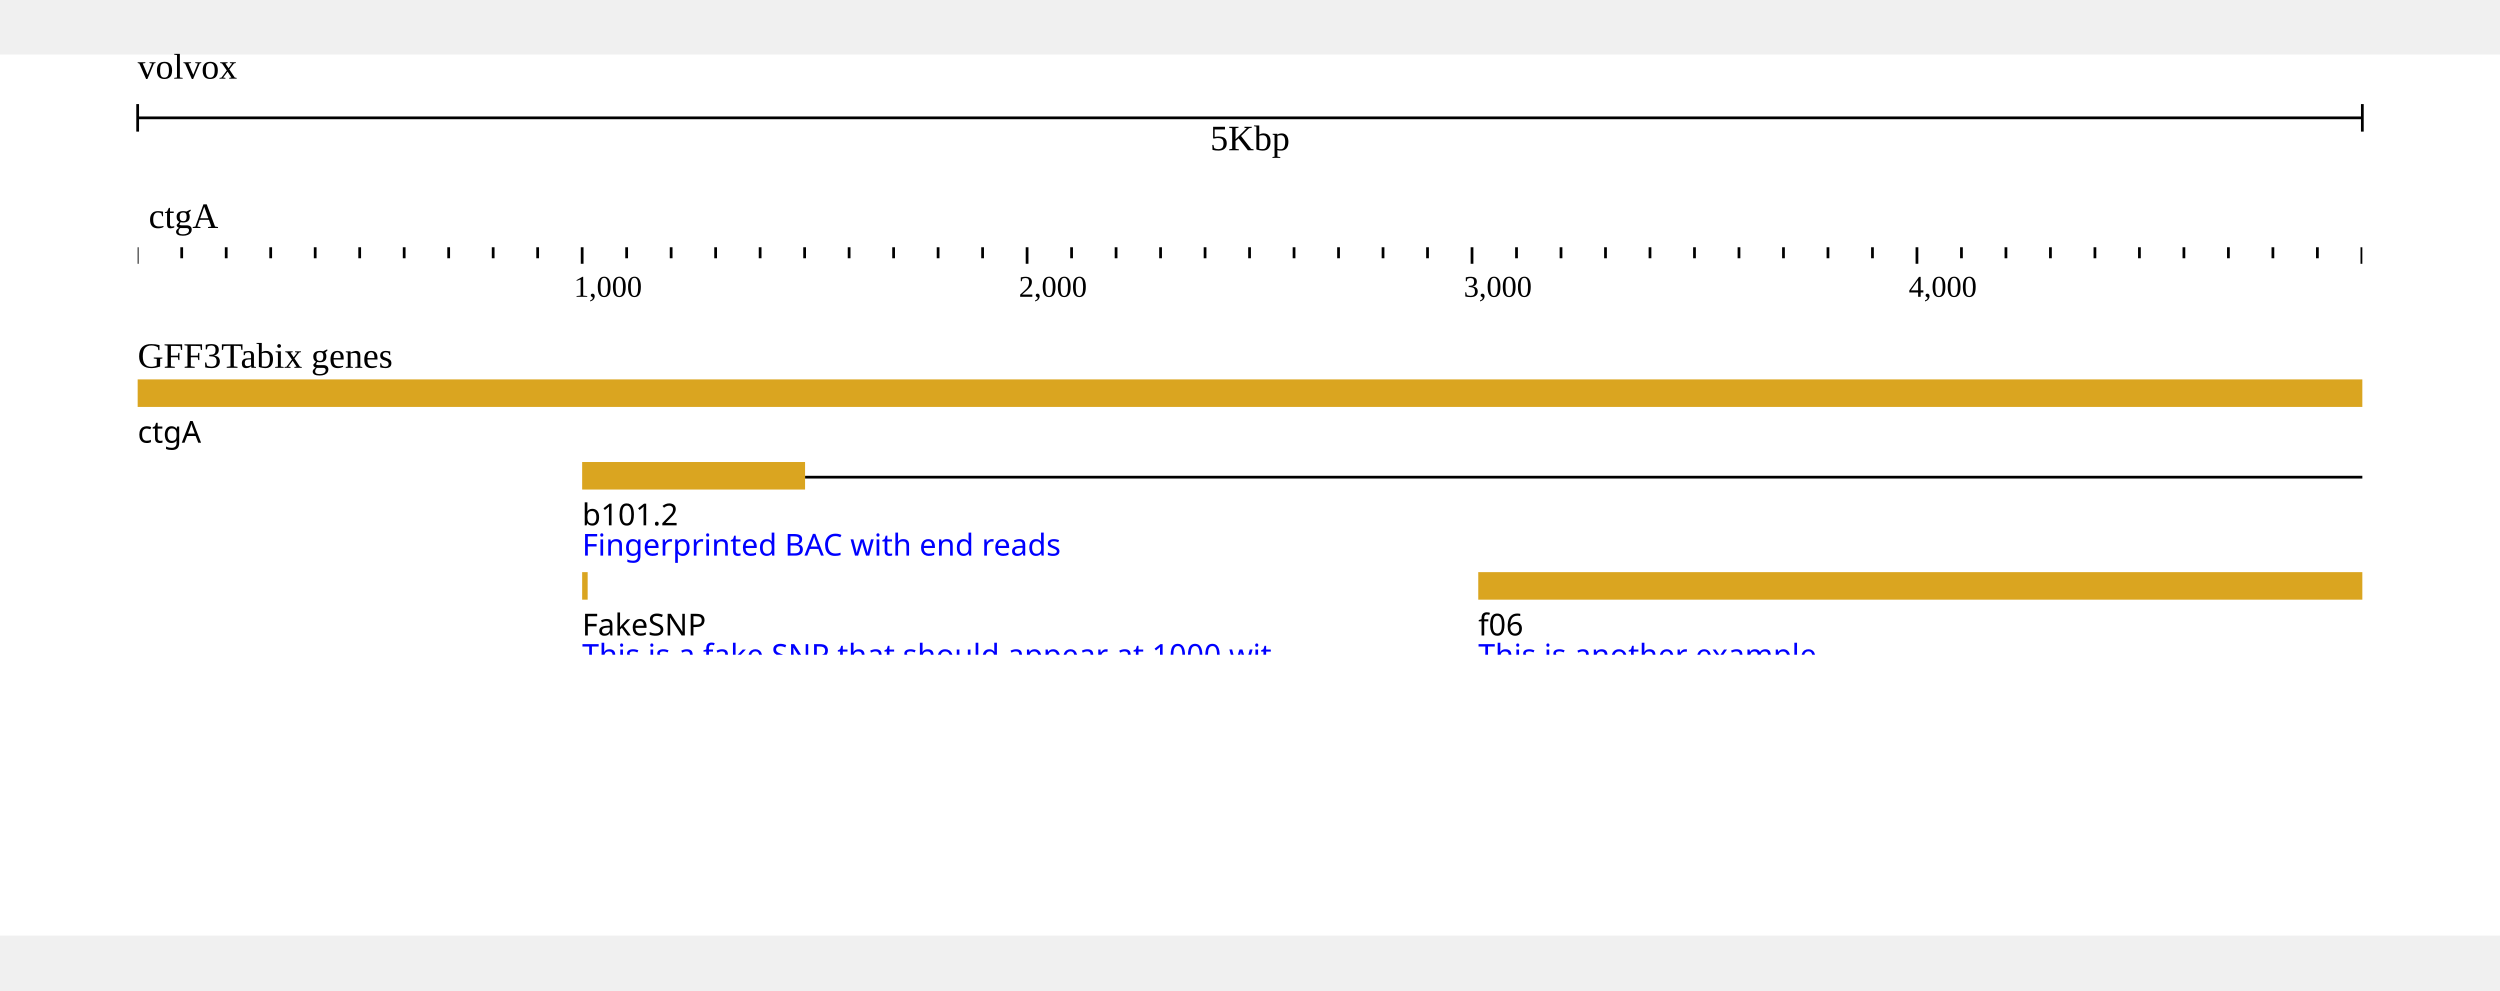
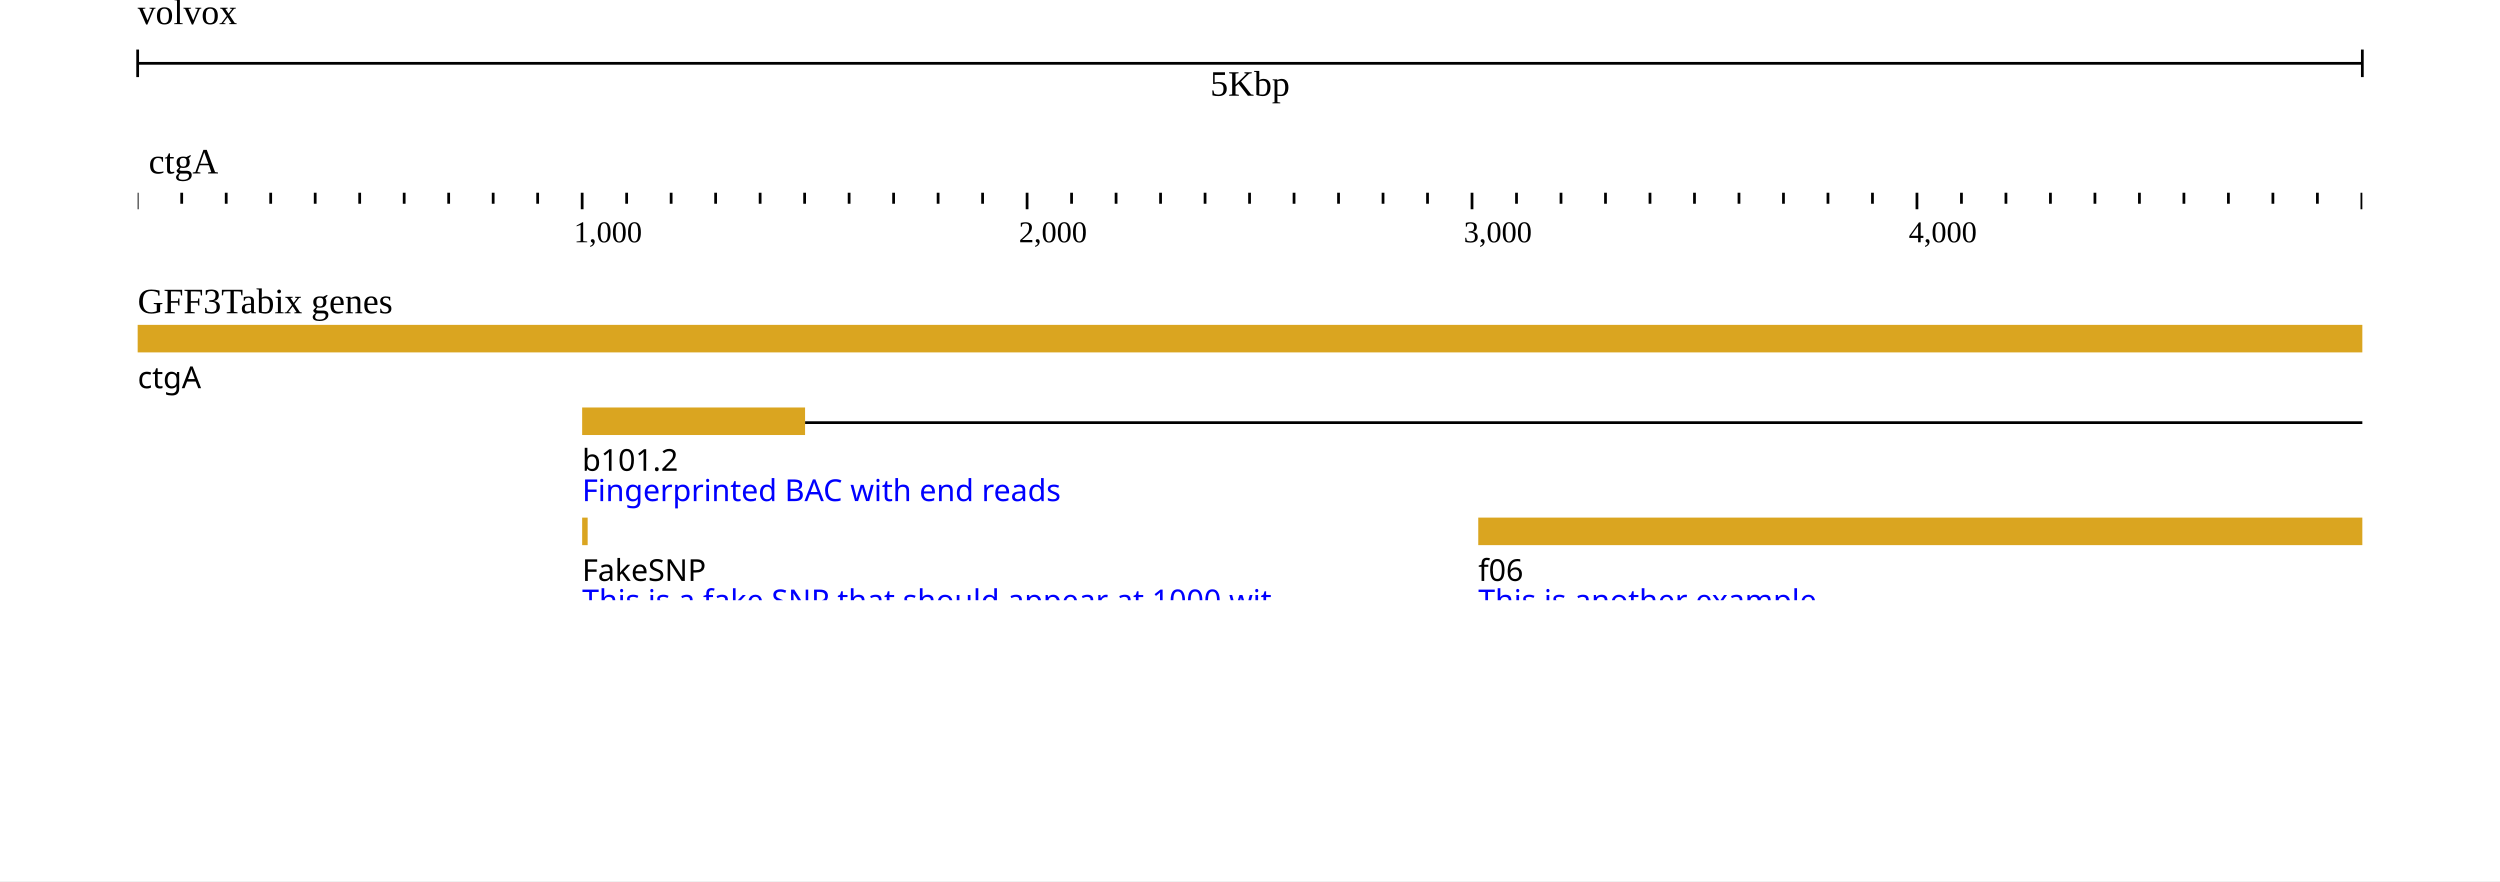
- <svg xmlns="http://www.w3.org/2000/svg" width="808" height="320" viewBox="0,0,908,320">
+ <svg xmlns="http://www.w3.org/2000/svg" width="908" height="320" viewBox="0,0,908,320">
  <rect width="908" height="320" fill="#ffffff" />
  <g transform="translate(50 0)">
    <g transform="translate(0)">
      <g id="header">
        <text x="0" y="0" dominant-baseline="hanging" font-size="13" fill="#000000">volvox</text>
        <g transform="translate(0 13)">
          <line x1="0" x2="808" y1="10" y2="10" stroke="#000000" />
          <line x1="0" x2="0" y1="5" y2="15" stroke="#000000" />
          <line x1="808" x2="808" y1="5" y2="15" stroke="#000000" />
          <text x="404" y="13" text-anchor="middle" dominant-baseline="hanging" font-size="13" fill="#000000">5Kbp</text>
        </g>
        <g transform="translate(0 50)">
          <g>
            <defs>
              <clipPath id="clip-volvox:ctgA:0:5000:0">
                <rect x="0" y="0" width="808" height="100" />
              </clipPath>
            </defs>
            <g transform="translate(0 0)">
              <g clip-path="url(#clip-volvox:ctgA:0:5000:0)">
                <text x="4" y="13" font-size="13" fill="#000000">ctgA</text>
                <g transform="translate(0 20)">
                  <line x1="-32.482" x2="-32.482" y1="0" y2="4" stroke-width="1" stroke="#000000" />
                  <line x1="-16.322" x2="-16.322" y1="0" y2="4" stroke-width="1" stroke="#000000" />
                  <line x1="-0.162" x2="-0.162" y1="0" y2="6" stroke-width="1" stroke="#000000" />
                  <line x1="15.998" x2="15.998" y1="0" y2="4" stroke-width="1" stroke="#000000" />
                  <line x1="32.158" x2="32.158" y1="0" y2="4" stroke-width="1" stroke="#000000" />
                  <line x1="48.318" x2="48.318" y1="0" y2="4" stroke-width="1" stroke="#000000" />
                  <line x1="64.478" x2="64.478" y1="0" y2="4" stroke-width="1" stroke="#000000" />
                  <line x1="80.638" x2="80.638" y1="0" y2="4" stroke-width="1" stroke="#000000" />
                  <line x1="96.798" x2="96.798" y1="0" y2="4" stroke-width="1" stroke="#000000" />
                  <line x1="112.958" x2="112.958" y1="0" y2="4" stroke-width="1" stroke="#000000" />
                  <line x1="129.118" x2="129.118" y1="0" y2="4" stroke-width="1" stroke="#000000" />
                  <line x1="145.278" x2="145.278" y1="0" y2="4" stroke-width="1" stroke="#000000" />
                  <line x1="161.438" x2="161.438" y1="0" y2="6" stroke-width="1" stroke="#000000" />
                  <line x1="177.598" x2="177.598" y1="0" y2="4" stroke-width="1" stroke="#000000" />
                  <line x1="193.758" x2="193.758" y1="0" y2="4" stroke-width="1" stroke="#000000" />
                  <line x1="209.918" x2="209.918" y1="0" y2="4" stroke-width="1" stroke="#000000" />
                  <line x1="226.078" x2="226.078" y1="0" y2="4" stroke-width="1" stroke="#000000" />
                  <line x1="242.238" x2="242.238" y1="0" y2="4" stroke-width="1" stroke="#000000" />
                  <line x1="258.398" x2="258.398" y1="0" y2="4" stroke-width="1" stroke="#000000" />
                  <line x1="274.558" x2="274.558" y1="0" y2="4" stroke-width="1" stroke="#000000" />
                  <line x1="290.718" x2="290.718" y1="0" y2="4" stroke-width="1" stroke="#000000" />
                  <line x1="306.878" x2="306.878" y1="0" y2="4" stroke-width="1" stroke="#000000" />
                  <line x1="323.038" x2="323.038" y1="0" y2="6" stroke-width="1" stroke="#000000" />
                  <line x1="339.198" x2="339.198" y1="0" y2="4" stroke-width="1" stroke="#000000" />
                  <line x1="355.358" x2="355.358" y1="0" y2="4" stroke-width="1" stroke="#000000" />
                  <line x1="371.518" x2="371.518" y1="0" y2="4" stroke-width="1" stroke="#000000" />
                  <line x1="387.678" x2="387.678" y1="0" y2="4" stroke-width="1" stroke="#000000" />
                  <line x1="403.838" x2="403.838" y1="0" y2="4" stroke-width="1" stroke="#000000" />
                  <line x1="419.998" x2="419.998" y1="0" y2="4" stroke-width="1" stroke="#000000" />
                  <line x1="436.158" x2="436.158" y1="0" y2="4" stroke-width="1" stroke="#000000" />
                  <line x1="452.318" x2="452.318" y1="0" y2="4" stroke-width="1" stroke="#000000" />
                  <line x1="468.478" x2="468.478" y1="0" y2="4" stroke-width="1" stroke="#000000" />
                  <line x1="484.638" x2="484.638" y1="0" y2="6" stroke-width="1" stroke="#000000" />
                  <line x1="500.798" x2="500.798" y1="0" y2="4" stroke-width="1" stroke="#000000" />
                  <line x1="516.958" x2="516.958" y1="0" y2="4" stroke-width="1" stroke="#000000" />
                  <line x1="533.118" x2="533.118" y1="0" y2="4" stroke-width="1" stroke="#000000" />
                  <line x1="549.278" x2="549.278" y1="0" y2="4" stroke-width="1" stroke="#000000" />
                  <line x1="565.438" x2="565.438" y1="0" y2="4" stroke-width="1" stroke="#000000" />
                  <line x1="581.598" x2="581.598" y1="0" y2="4" stroke-width="1" stroke="#000000" />
                  <line x1="597.758" x2="597.758" y1="0" y2="4" stroke-width="1" stroke="#000000" />
                  <line x1="613.918" x2="613.918" y1="0" y2="4" stroke-width="1" stroke="#000000" />
                  <line x1="630.078" x2="630.078" y1="0" y2="4" stroke-width="1" stroke="#000000" />
                  <line x1="646.238" x2="646.238" y1="0" y2="6" stroke-width="1" stroke="#000000" />
                  <line x1="662.398" x2="662.398" y1="0" y2="4" stroke-width="1" stroke="#000000" />
                  <line x1="678.558" x2="678.558" y1="0" y2="4" stroke-width="1" stroke="#000000" />
                  <line x1="694.718" x2="694.718" y1="0" y2="4" stroke-width="1" stroke="#000000" />
                  <line x1="710.878" x2="710.878" y1="0" y2="4" stroke-width="1" stroke="#000000" />
                  <line x1="727.038" x2="727.038" y1="0" y2="4" stroke-width="1" stroke="#000000" />
                  <line x1="743.198" x2="743.198" y1="0" y2="4" stroke-width="1" stroke="#000000" />
                  <line x1="759.358" x2="759.358" y1="0" y2="4" stroke-width="1" stroke="#000000" />
                  <line x1="775.518" x2="775.518" y1="0" y2="4" stroke-width="1" stroke="#000000" />
                  <line x1="791.678" x2="791.678" y1="0" y2="4" stroke-width="1" stroke="#000000" />
                  <line x1="807.838" x2="807.838" y1="0" y2="6" stroke-width="1" stroke="#000000" />
                  <line x1="823.998" x2="823.998" y1="0" y2="4" stroke-width="1" stroke="#000000" />
                  <line x1="840.158" x2="840.158" y1="0" y2="4" stroke-width="1" stroke="#000000" />
                  <text x="158.438" y="18" font-size="11" fill="#000000">1,000</text>
                  <text x="320.038" y="18" font-size="11" fill="#000000">2,000</text>
                  <text x="481.638" y="18" font-size="11" fill="#000000">3,000</text>
                  <text x="643.238" y="18" font-size="11" fill="#000000">4,000</text>
                </g>
              </g>
            </g>
          </g>
        </g>
      </g>
    </g>
    <g transform="translate(0 100)">
      <g transform="translate(0 0)">
        <defs>
          <clipPath id="track-clip-gff3tabix_genes">
            <rect x="-50" y="18" width="858" height="100" />
          </clipPath>
        </defs>
        <g clip-path="url(#track-clip-gff3tabix_genes)">
          <g transform="translate(0 18)">
            <defs>
              <clipPath id="canvas-features-clip-5GfQp_z8Ji">
                <rect x="0" y="0" width="808" height="100" />
              </clipPath>
            </defs>
            <g clip-path="url(#canvas-features-clip-5GfQp_z8Ji)">
              <g>
                <clipPath id="svgcanvas-clip-0">
                  <path d="M0,0h808v100h-808Z" />
                </clipPath>
                <g clip-path="url(#svgcanvas-clip-0)">
                  <path d="M242.4,35.5L3151.038,35.5" fill="none" stroke="rgb(0,0,0)" stroke-width="1" />
                  <path d="M242.4,145.5L484.638,145.5" fill="none" stroke="rgb(0,0,0)" stroke-width="1" />
                  <path d="M275.005,143.5L279.005,145.5L275.005,147.5" fill="none" stroke="rgb(0,0,0)" stroke-width="0.5" />
                  <path d="M309.611,143.5L313.611,145.5L309.611,147.5" fill="none" stroke="rgb(0,0,0)" stroke-width="0.5" />
                  <path d="M344.216,143.5L348.216,145.5L344.216,147.5" fill="none" stroke="rgb(0,0,0)" stroke-width="0.5" />
                  <path d="M378.822,143.5L382.822,145.5L378.822,147.5" fill="none" stroke="rgb(0,0,0)" stroke-width="0.5" />
                  <path d="M413.427,143.5L417.427,145.5L413.427,147.5" fill="none" stroke="rgb(0,0,0)" stroke-width="0.5" />
                  <path d="M448.033,143.5L452.033,145.5L448.033,147.5" fill="none" stroke="rgb(0,0,0)" stroke-width="0.5" />
                  <path d="M242.4,175.5L807.838,175.5" fill="none" stroke="rgb(0,0,0)" stroke-width="1" />
                  <path d="M278.096,173.5L282.096,175.5L278.096,177.5" fill="none" stroke="rgb(0,0,0)" stroke-width="0.5" />
                  <path d="M315.792,173.5L319.792,175.5L315.792,177.5" fill="none" stroke="rgb(0,0,0)" stroke-width="0.5" />
                  <path d="M353.488,173.5L357.488,175.5L353.488,177.5" fill="none" stroke="rgb(0,0,0)" stroke-width="0.5" />
                  <path d="M391.184,173.5L395.184,175.5L391.184,177.5" fill="none" stroke="rgb(0,0,0)" stroke-width="0.5" />
                  <path d="M428.879,173.5L432.879,175.5L428.879,177.5" fill="none" stroke="rgb(0,0,0)" stroke-width="0.5" />
                  <path d="M466.575,173.5L470.575,175.5L466.575,177.5" fill="none" stroke="rgb(0,0,0)" stroke-width="0.5" />
                  <path d="M504.271,173.5L508.271,175.5L504.271,177.5" fill="none" stroke="rgb(0,0,0)" stroke-width="0.5" />
                  <path d="M541.967,173.5L545.967,175.5L541.967,177.5" fill="none" stroke="rgb(0,0,0)" stroke-width="0.5" />
                  <path d="M579.663,173.5L583.663,175.5L579.663,177.5" fill="none" stroke="rgb(0,0,0)" stroke-width="0.5" />
                  <path d="M617.359,173.5L621.359,175.5L617.359,177.5" fill="none" stroke="rgb(0,0,0)" stroke-width="0.5" />
                  <path d="M655.055,173.5L659.055,175.5L655.055,177.5" fill="none" stroke="rgb(0,0,0)" stroke-width="0.5" />
                  <path d="M692.751,173.5L696.751,175.5L692.751,177.5" fill="none" stroke="rgb(0,0,0)" stroke-width="0.5" />
                  <path d="M730.447,173.5L734.447,175.5L730.447,177.5" fill="none" stroke="rgb(0,0,0)" stroke-width="0.5" />
                  <path d="M768.143,173.5L772.143,175.5L768.143,177.5" fill="none" stroke="rgb(0,0,0)" stroke-width="0.5" />
                  <path d="M888.8,175.5L1131.038,175.5" fill="none" stroke="rgb(0,0,0)" stroke-width="1" />
                  <path d="M921.405,173.5L925.405,175.5L921.405,177.5" fill="none" stroke="rgb(0,0,0)" stroke-width="0.5" />
                  <path d="M956.011,173.5L960.011,175.5L956.011,177.5" fill="none" stroke="rgb(0,0,0)" stroke-width="0.5" />
                  <path d="M990.616,173.5L994.616,175.5L990.616,177.5" fill="none" stroke="rgb(0,0,0)" stroke-width="0.5" />
                  <path d="M1025.222,173.5L1029.222,175.5L1025.222,177.5" fill="none" stroke="rgb(0,0,0)" stroke-width="0.5" />
                  <path d="M1059.827,173.5L1063.827,175.5L1059.827,177.5" fill="none" stroke="rgb(0,0,0)" stroke-width="0.5" />
                  <path d="M1094.433,173.5L1098.433,175.5L1094.433,177.5" fill="none" stroke="rgb(0,0,0)" stroke-width="0.5" />
                  <path d="M242.4,205.5L484.638,205.5" fill="none" stroke="rgb(0,0,0)" stroke-width="1" />
                  <path d="M275.005,203.5L279.005,205.5L275.005,207.5" fill="none" stroke="rgb(0,0,0)" stroke-width="0.5" />
                  <path d="M309.611,203.5L313.611,205.5L309.611,207.5" fill="none" stroke="rgb(0,0,0)" stroke-width="0.5" />
                  <path d="M344.216,203.5L348.216,205.5L344.216,207.5" fill="none" stroke="rgb(0,0,0)" stroke-width="0.5" />
                  <path d="M378.822,203.5L382.822,205.5L378.822,207.5" fill="none" stroke="rgb(0,0,0)" stroke-width="0.5" />
                  <path d="M413.427,203.5L417.427,205.5L413.427,207.5" fill="none" stroke="rgb(0,0,0)" stroke-width="0.5" />
                  <path d="M448.033,203.5L452.033,205.5L448.033,207.5" fill="none" stroke="rgb(0,0,0)" stroke-width="0.5" />
                  <path d="M630.563,205.5L807.838,205.5" fill="none" stroke="rgb(0,0,0)" stroke-width="1" />
                  <path d="M664.018,203.5L668.018,205.5L664.018,207.5" fill="none" stroke="rgb(0,0,0)" stroke-width="0.5" />
                  <path d="M699.473,203.5L703.473,205.5L699.473,207.5" fill="none" stroke="rgb(0,0,0)" stroke-width="0.5" />
                  <path d="M734.928,203.5L738.928,205.5L734.928,207.5" fill="none" stroke="rgb(0,0,0)" stroke-width="0.5" />
                  <path d="M770.383,203.5L774.383,205.5L770.383,207.5" fill="none" stroke="rgb(0,0,0)" stroke-width="0.5" />
                  <path d="M888.8,205.5L1131.038,205.5" fill="none" stroke="rgb(0,0,0)" stroke-width="1" />
                  <path d="M921.405,203.5L925.405,205.5L921.405,207.5" fill="none" stroke="rgb(0,0,0)" stroke-width="0.5" />
                  <path d="M956.011,203.5L960.011,205.5L956.011,207.5" fill="none" stroke="rgb(0,0,0)" stroke-width="0.5" />
                  <path d="M990.616,203.5L994.616,205.5L990.616,207.5" fill="none" stroke="rgb(0,0,0)" stroke-width="0.5" />
                  <path d="M1025.222,203.5L1029.222,205.5L1025.222,207.5" fill="none" stroke="rgb(0,0,0)" stroke-width="0.5" />
                  <path d="M1059.827,203.5L1063.827,205.5L1059.827,207.5" fill="none" stroke="rgb(0,0,0)" stroke-width="0.5" />
                  <path d="M1094.433,203.5L1098.433,205.5L1094.433,207.5" fill="none" stroke="rgb(0,0,0)" stroke-width="0.5" />
                  <path d="M242.4,217.5L807.838,217.5" fill="none" stroke="rgb(0,0,0)" stroke-width="1" />
                  <path d="M278.096,215.5L282.096,217.5L278.096,219.5" fill="none" stroke="rgb(0,0,0)" stroke-width="0.5" />
                  <path d="M315.792,215.5L319.792,217.5L315.792,219.5" fill="none" stroke="rgb(0,0,0)" stroke-width="0.5" />
                  <path d="M353.488,215.5L357.488,217.5L353.488,219.5" fill="none" stroke="rgb(0,0,0)" stroke-width="0.5" />
                  <path d="M391.184,215.5L395.184,217.5L391.184,219.5" fill="none" stroke="rgb(0,0,0)" stroke-width="0.5" />
                  <path d="M428.879,215.5L432.879,217.5L428.879,219.5" fill="none" stroke="rgb(0,0,0)" stroke-width="0.5" />
                  <path d="M466.575,215.5L470.575,217.5L466.575,219.5" fill="none" stroke="rgb(0,0,0)" stroke-width="0.5" />
                  <path d="M504.271,215.5L508.271,217.5L504.271,219.5" fill="none" stroke="rgb(0,0,0)" stroke-width="0.5" />
                  <path d="M541.967,215.5L545.967,217.5L541.967,219.5" fill="none" stroke="rgb(0,0,0)" stroke-width="0.5" />
                  <path d="M579.663,215.5L583.663,217.5L579.663,219.5" fill="none" stroke="rgb(0,0,0)" stroke-width="0.5" />
                  <path d="M617.359,215.5L621.359,217.5L617.359,219.5" fill="none" stroke="rgb(0,0,0)" stroke-width="0.5" />
                  <path d="M655.055,215.5L659.055,217.5L655.055,219.5" fill="none" stroke="rgb(0,0,0)" stroke-width="0.5" />
                  <path d="M692.751,215.5L696.751,217.5L692.751,219.5" fill="none" stroke="rgb(0,0,0)" stroke-width="0.5" />
                  <path d="M730.447,215.5L734.447,217.5L730.447,219.5" fill="none" stroke="rgb(0,0,0)" stroke-width="0.5" />
                  <path d="M768.143,215.5L772.143,217.5L768.143,219.5" fill="none" stroke="rgb(0,0,0)" stroke-width="0.5" />
                  <path d="M888.8,217.5L1131.038,217.5" fill="none" stroke="rgb(0,0,0)" stroke-width="1" />
                  <path d="M921.405,215.5L925.405,217.5L921.405,219.5" fill="none" stroke="rgb(0,0,0)" stroke-width="0.5" />
                  <path d="M956.011,215.5L960.011,217.5L956.011,219.5" fill="none" stroke="rgb(0,0,0)" stroke-width="0.5" />
                  <path d="M990.616,215.5L994.616,217.5L990.616,219.5" fill="none" stroke="rgb(0,0,0)" stroke-width="0.5" />
                  <path d="M1025.222,215.5L1029.222,217.5L1025.222,219.5" fill="none" stroke="rgb(0,0,0)" stroke-width="0.5" />
                  <path d="M1059.827,215.5L1063.827,217.5L1059.827,219.5" fill="none" stroke="rgb(0,0,0)" stroke-width="0.5" />
                  <path d="M1094.433,215.5L1098.433,217.5L1094.433,219.5" fill="none" stroke="rgb(0,0,0)" stroke-width="0.5" />
                  <path d="M242.4,229.5L484.638,229.5" fill="none" stroke="rgb(0,0,0)" stroke-width="1" />
                  <path d="M275.005,227.5L279.005,229.5L275.005,231.5" fill="none" stroke="rgb(0,0,0)" stroke-width="0.5" />
                  <path d="M309.611,227.5L313.611,229.5L309.611,231.5" fill="none" stroke="rgb(0,0,0)" stroke-width="0.5" />
                  <path d="M344.216,227.5L348.216,229.5L344.216,231.5" fill="none" stroke="rgb(0,0,0)" stroke-width="0.5" />
                  <path d="M378.822,227.5L382.822,229.5L378.822,231.5" fill="none" stroke="rgb(0,0,0)" stroke-width="0.5" />
                  <path d="M413.427,227.5L417.427,229.5L413.427,231.5" fill="none" stroke="rgb(0,0,0)" stroke-width="0.5" />
                  <path d="M448.033,227.5L452.033,229.5L448.033,231.5" fill="none" stroke="rgb(0,0,0)" stroke-width="0.5" />
                  <path d="M630.563,229.5L807.838,229.5" fill="none" stroke="rgb(0,0,0)" stroke-width="1" />
                  <path d="M664.018,227.5L668.018,229.5L664.018,231.5" fill="none" stroke="rgb(0,0,0)" stroke-width="0.5" />
                  <path d="M699.473,227.5L703.473,229.5L699.473,231.5" fill="none" stroke="rgb(0,0,0)" stroke-width="0.5" />
                  <path d="M734.928,227.5L738.928,229.5L734.928,231.5" fill="none" stroke="rgb(0,0,0)" stroke-width="0.5" />
                  <path d="M770.383,227.5L774.383,229.5L770.383,231.5" fill="none" stroke="rgb(0,0,0)" stroke-width="0.5" />
                  <path d="M888.8,229.5L1131.038,229.5" fill="none" stroke="rgb(0,0,0)" stroke-width="1" />
                  <path d="M921.405,227.5L925.405,229.5L921.405,231.5" fill="none" stroke="rgb(0,0,0)" stroke-width="0.5" />
                  <path d="M956.011,227.5L960.011,229.5L956.011,231.5" fill="none" stroke="rgb(0,0,0)" stroke-width="0.5" />
                  <path d="M990.616,227.5L994.616,229.5L990.616,231.5" fill="none" stroke="rgb(0,0,0)" stroke-width="0.5" />
                  <path d="M1025.222,227.5L1029.222,229.5L1025.222,231.5" fill="none" stroke="rgb(0,0,0)" stroke-width="0.5" />
                  <path d="M1059.827,227.5L1063.827,229.5L1059.827,231.5" fill="none" stroke="rgb(0,0,0)" stroke-width="0.5" />
                  <path d="M1094.433,227.5L1098.433,229.5L1094.433,231.5" fill="none" stroke="rgb(0,0,0)" stroke-width="0.5" />
                  <path d="M242.4,305.5L807.838,305.5" fill="none" stroke="rgb(0,0,0)" stroke-width="1" />
                  <path d="M278.096,303.5L282.096,305.5L278.096,307.5" fill="none" stroke="rgb(0,0,0)" stroke-width="0.5" />
                  <path d="M315.792,303.5L319.792,305.5L315.792,307.5" fill="none" stroke="rgb(0,0,0)" stroke-width="0.5" />
                  <path d="M353.488,303.5L357.488,305.5L353.488,307.5" fill="none" stroke="rgb(0,0,0)" stroke-width="0.5" />
                  <path d="M391.184,303.5L395.184,305.5L391.184,307.5" fill="none" stroke="rgb(0,0,0)" stroke-width="0.5" />
                  <path d="M428.879,303.5L432.879,305.5L428.879,307.5" fill="none" stroke="rgb(0,0,0)" stroke-width="0.5" />
                  <path d="M466.575,303.5L470.575,305.5L466.575,307.5" fill="none" stroke="rgb(0,0,0)" stroke-width="0.5" />
                  <path d="M504.271,303.5L508.271,305.5L504.271,307.5" fill="none" stroke="rgb(0,0,0)" stroke-width="0.5" />
                  <path d="M541.967,303.5L545.967,305.5L541.967,307.5" fill="none" stroke="rgb(0,0,0)" stroke-width="0.5" />
                  <path d="M579.663,303.5L583.663,305.5L579.663,307.5" fill="none" stroke="rgb(0,0,0)" stroke-width="0.5" />
                  <path d="M617.359,303.5L621.359,305.5L617.359,307.5" fill="none" stroke="rgb(0,0,0)" stroke-width="0.5" />
                  <path d="M655.055,303.5L659.055,305.5L655.055,307.5" fill="none" stroke="rgb(0,0,0)" stroke-width="0.5" />
                  <path d="M692.751,303.5L696.751,305.5L692.751,307.5" fill="none" stroke="rgb(0,0,0)" stroke-width="0.5" />
                  <path d="M730.447,303.5L734.447,305.5L730.447,307.5" fill="none" stroke="rgb(0,0,0)" stroke-width="0.5" />
                  <path d="M768.143,303.5L772.143,305.5L768.143,307.5" fill="none" stroke="rgb(0,0,0)" stroke-width="0.5" />
                  <path d="M888.8,305.5L1131.038,305.5" fill="none" stroke="rgb(0,0,0)" stroke-width="1" />
                  <path d="M921.405,303.5L925.405,305.5L921.405,307.5" fill="none" stroke="rgb(0,0,0)" stroke-width="0.5" />
                  <path d="M956.011,303.5L960.011,305.5L956.011,307.5" fill="none" stroke="rgb(0,0,0)" stroke-width="0.5" />
                  <path d="M990.616,303.5L994.616,305.5L990.616,307.5" fill="none" stroke="rgb(0,0,0)" stroke-width="0.5" />
                  <path d="M1025.222,303.5L1029.222,305.5L1025.222,307.5" fill="none" stroke="rgb(0,0,0)" stroke-width="0.5" />
                  <path d="M1059.827,303.5L1063.827,305.5L1059.827,307.5" fill="none" stroke="rgb(0,0,0)" stroke-width="0.5" />
                  <path d="M1094.433,303.5L1098.433,305.5L1094.433,307.5" fill="none" stroke="rgb(0,0,0)" stroke-width="0.5" />
                  <path d="M888.8,335.5L1131.038,335.5" fill="none" stroke="rgb(0,0,0)" stroke-width="1" />
                  <path d="M925.405,333.5L921.405,335.5L925.405,337.5" fill="none" stroke="rgb(0,0,0)" stroke-width="0.5" />
                  <path d="M960.011,333.5L956.011,335.5L960.011,337.5" fill="none" stroke="rgb(0,0,0)" stroke-width="0.5" />
                  <path d="M994.616,333.5L990.616,335.5L994.616,337.5" fill="none" stroke="rgb(0,0,0)" stroke-width="0.5" />
                  <path d="M1029.222,333.5L1025.222,335.5L1029.222,337.5" fill="none" stroke="rgb(0,0,0)" stroke-width="0.5" />
                  <path d="M1063.827,333.5L1059.827,335.5L1063.827,337.5" fill="none" stroke="rgb(0,0,0)" stroke-width="0.5" />
                  <path d="M1098.433,333.5L1094.433,335.5L1098.433,337.5" fill="none" stroke="rgb(0,0,0)" stroke-width="0.5" />
                  <rect x="0" y="0" width="8080.162" height="10" fill="rgb(218,165,32)" />
                  <rect x="161.438" y="30" width="80.962" height="10" fill="rgb(218,165,32)" />
                  <rect x="161.438" y="70" width="2" height="10" fill="rgb(218,165,32)" />
                  <rect x="161.438" y="110" width="161.762" height="10" fill="rgb(218,165,32)" />
                  <rect x="169.518" y="140" width="72.882" height="10" fill="rgb(218,165,32)" />
                  <rect x="484.638" y="140" width="32.805" height="10" fill="rgb(218,165,32)" />
                  <rect x="169.518" y="170" width="72.882" height="10" fill="rgb(218,165,32)" />
                  <rect x="807.838" y="170" width="80.962" height="10" fill="rgb(218,165,32)" />
                  <rect x="1131.038" y="170" width="48.642" height="10" fill="rgb(218,165,32)" />
                  <rect x="169.518" y="202" width="24.402" height="7" fill="rgb(53,112,137)" />
                  <rect x="193.92" y="200" width="48.48" height="10" fill="rgb(218,165,32)" />
                  <rect x="484.638" y="200" width="145.925" height="10" fill="rgb(218,165,32)" />
                  <rect x="807.838" y="200" width="80.962" height="10" fill="rgb(218,165,32)" />
                  <rect x="1131.038" y="200" width="98.414" height="10" fill="rgb(218,165,32)" />
                  <rect x="169.518" y="214" width="24.402" height="7" fill="rgb(53,112,137)" />
                  <rect x="193.92" y="212" width="48.48" height="10" fill="rgb(218,165,32)" />
                  <rect x="807.838" y="212" width="80.962" height="10" fill="rgb(218,165,32)" />
                  <rect x="1131.038" y="212" width="98.414" height="10" fill="rgb(218,165,32)" />
                  <rect x="209.918" y="226" width="32.482" height="7" fill="rgb(53,112,137)" />
                  <rect x="484.638" y="226" width="48.642" height="7" fill="rgb(53,112,137)" />
                  <rect x="533.28" y="224" width="97.283" height="10" fill="rgb(218,165,32)" />
                  <rect x="807.838" y="224" width="80.962" height="10" fill="rgb(218,165,32)" />
                  <rect x="1131.038" y="224" width="97.122" height="10" fill="rgb(218,165,32)" />
                  <rect x="177.598" y="270" width="145.602" height="10" fill="rgb(218,165,32)" />
                  <rect x="185.678" y="300" width="56.722" height="10" fill="rgb(218,165,32)" />
                  <rect x="807.838" y="300" width="80.962" height="10" fill="rgb(218,165,32)" />
                  <rect x="1131.038" y="300" width="32.482" height="10" fill="rgb(218,165,32)" />
                  <rect x="193.758" y="330" width="113.282" height="10" fill="rgb(218,165,32)" />
                  <rect x="258.398" y="360" width="226.402" height="10" fill="rgb(218,165,32)" />
                  <rect x="267.933" y="390" width="52.682" height="10" fill="rgb(218,165,32)" />
                  <rect x="290.718" y="430" width="177.922" height="10" fill="rgb(218,165,32)" />
                  <rect x="486.901" y="70" width="503.707" height="10" fill="rgb(218,165,32)" />
                  <rect x="761.782" y="110" width="202.646" height="10" fill="rgb(218,165,32)" />
                  <rect x="845.491" y="270" width="11.312" height="10" fill="rgb(218,165,32)" />
                  <rect x="874.094" y="330" width="14.706" height="10" fill="rgb(218,165,32)" />
                  <rect x="1131.038" y="330" width="81.446" height="10" fill="rgb(218,165,32)" />
                  <rect x="937.118" y="270" width="48.803" height="10" fill="rgb(218,165,32)" />
                  <rect x="1040.866" y="70" width="66.741" height="10" fill="rgb(218,165,32)" />
                  <rect x="1112.454" y="100" width="57.691" height="10" fill="rgb(218,165,32)" />
                  <rect x="1148.168" y="70" width="17.13" height="10" fill="rgb(218,165,32)" />
                  <rect x="1197.294" y="100" width="53.005" height="10" fill="rgb(218,165,32)" />
                  <rect x="1211.838" y="70" width="80.962" height="10" fill="rgb(218,165,32)" />
                  <rect x="517.443" y="145" width="3.5" height="1" fill="rgb(0,0,0)" />
                  <path d="M520.943,143L520.943,148L524.443,145.5Z" fill="rgb(0,0,0)" stroke="none" />
                  <rect x="1179.68" y="175" width="3.5" height="1" fill="rgb(0,0,0)" />
                  <path d="M1183.18,173L1183.18,178L1186.68,175.5Z" fill="rgb(0,0,0)" stroke="none" />
                  <rect x="323.2" y="275" width="3.5" height="1" fill="rgb(0,0,0)" />
                  <path d="M326.7,273L326.7,278L330.2,275.5Z" fill="rgb(0,0,0)" stroke="none" />
                  <rect x="1163.52" y="305" width="3.5" height="1" fill="rgb(0,0,0)" />
                  <path d="M1167.02,303L1167.02,308L1170.52,305.5Z" fill="rgb(0,0,0)" stroke="none" />
                  <rect x="307.04" y="335" width="3.5" height="1" fill="rgb(0,0,0)" />
                  <path d="M310.54,333L310.54,338L314.04,335.5Z" fill="rgb(0,0,0)" stroke="none" />
                  <rect x="254.898" y="365" width="3.5" height="1" fill="rgb(0,0,0)" />
                  <path d="M254.898,363L254.898,368L251.398,365.5Z" fill="rgb(0,0,0)" stroke="none" />
                  <rect x="320.614" y="395" width="3.5" height="1" fill="rgb(0,0,0)" />
                  <path d="M324.114,393L324.114,398L327.614,395.5Z" fill="rgb(0,0,0)" stroke="none" />
                  <rect x="287.218" y="435" width="3.5" height="1" fill="rgb(0,0,0)" />
                  <path d="M287.218,433L287.218,438L283.718,435.5Z" fill="rgb(0,0,0)" stroke="none" />
                  <rect x="990.608" y="75" width="3.5" height="1" fill="rgb(0,0,0)" />
                  <path d="M994.108,73L994.108,78L997.608,75.5Z" fill="rgb(0,0,0)" stroke="none" />
                  <rect x="758.282" y="115" width="3.5" height="1" fill="rgb(0,0,0)" />
                  <path d="M758.282,113L758.282,118L754.782,115.5Z" fill="rgb(0,0,0)" stroke="none" />
                  <rect x="841.991" y="275" width="3.5" height="1" fill="rgb(0,0,0)" />
                  <path d="M841.991,273L841.991,278L838.491,275.5Z" fill="rgb(0,0,0)" stroke="none" />
                  <rect x="870.594" y="335" width="3.5" height="1" fill="rgb(0,0,0)" />
                  <path d="M870.594,333L870.594,338L867.094,335.5Z" fill="rgb(0,0,0)" stroke="none" />
                  <rect x="933.618" y="275" width="3.5" height="1" fill="rgb(0,0,0)" />
                  <path d="M933.618,273L933.618,278L930.118,275.5Z" fill="rgb(0,0,0)" stroke="none" />
                  <rect x="1037.366" y="75" width="3.5" height="1" fill="rgb(0,0,0)" />
                  <path d="M1037.366,73L1037.366,78L1033.866,75.5Z" fill="rgb(0,0,0)" stroke="none" />
                  <rect x="1108.954" y="105" width="3.5" height="1" fill="rgb(0,0,0)" />
                  <path d="M1108.954,103L1108.954,108L1105.454,105.5Z" fill="rgb(0,0,0)" stroke="none" />
                  <rect x="1144.668" y="75" width="3.5" height="1" fill="rgb(0,0,0)" />
                  <path d="M1144.668,73L1144.668,78L1141.168,75.5Z" fill="rgb(0,0,0)" stroke="none" />
                  <rect x="1193.794" y="105" width="3.5" height="1" fill="rgb(0,0,0)" />
                  <path d="M1193.794,103L1193.794,108L1190.294,105.5Z" fill="rgb(0,0,0)" stroke="none" />
                  <rect x="1208.338" y="75" width="3.5" height="1" fill="rgb(0,0,0)" />
                  <path d="M1208.338,73L1208.338,78L1204.838,75.5Z" fill="rgb(0,0,0)" stroke="none" />
                </g>
              </g>
              <g>
                <text x="0" y="23" fill="black" font-size="11" font-family="sans-serif" text-anchor="start" dominant-baseline="auto">ctgA</text>
                <text x="161.438" y="53" fill="black" font-size="11" font-family="sans-serif" text-anchor="start" dominant-baseline="auto">b101.2</text>
                <text x="161.438" y="64" fill="blue" font-size="11" font-family="sans-serif" text-anchor="start" dominant-baseline="auto">Fingerprinted BAC with end reads</text>
                <text x="161.438" y="93" fill="black" font-size="11" font-family="sans-serif" text-anchor="start" dominant-baseline="auto">FakeSNP</text>
                <text x="161.438" y="104" fill="blue" font-size="11" font-family="sans-serif" text-anchor="start" dominant-baseline="auto">This is a fake SNP that should appear at 1000 wit…</text>
                <text x="161.438" y="133" fill="black" font-size="11" font-family="sans-serif" text-anchor="start" dominant-baseline="auto">Remark:hga</text>
                <text x="169.518" y="163" fill="black" font-size="11" font-family="sans-serif" text-anchor="start" dominant-baseline="auto">agt830.5</text>
                <text x="169.518" y="193" fill="black" font-size="11" font-family="sans-serif" text-anchor="start" dominant-baseline="auto">agt221.5</text>
                <text x="169.518" y="247" fill="black" font-size="11" font-family="sans-serif" text-anchor="start" dominant-baseline="auto">EDEN</text>
                <text x="169.518" y="258" fill="blue" font-size="11" font-family="sans-serif" text-anchor="start" dominant-baseline="auto">protein kinase</text>
                <text x="177.598" y="293" fill="black" font-size="11" font-family="sans-serif" text-anchor="start" dominant-baseline="auto">Gene:hga</text>
                <text x="185.678" y="323" fill="black" font-size="11" font-family="sans-serif" text-anchor="start" dominant-baseline="auto">agt767.5</text>
                <text x="193.758" y="353" fill="black" font-size="11" font-family="sans-serif" text-anchor="start" dominant-baseline="auto">Protein:HGA</text>
                <text x="258.398" y="383" fill="black" font-size="11" font-family="sans-serif" text-anchor="start" dominant-baseline="auto">Gene:hgb</text>
                <text x="267.933" y="413" fill="black" font-size="11" font-family="sans-serif" text-anchor="start" dominant-baseline="auto">f07</text>
                <text x="267.933" y="424" fill="blue" font-size="11" font-family="sans-serif" text-anchor="start" dominant-baseline="auto">This is an example</text>
                <text x="290.718" y="453" fill="black" font-size="11" font-family="sans-serif" text-anchor="start" dominant-baseline="auto">Protein:HGB</text>
                <text x="486.901" y="93" fill="black" font-size="11" font-family="sans-serif" text-anchor="start" dominant-baseline="auto">f06</text>
                <text x="486.901" y="104" fill="blue" font-size="11" font-family="sans-serif" text-anchor="start" dominant-baseline="auto">This is another example</text>
                <text x="761.782" y="133" fill="black" font-size="11" font-family="sans-serif" text-anchor="start" dominant-baseline="auto">f05</text>
                <text x="761.782" y="144" fill="blue" font-size="11" font-family="sans-serif" text-anchor="start" dominant-baseline="auto">Ok! Ok! I get the message.</text>
              </g>
            </g>
          </g>
        </g>
        <text x="0" y="5" fill="#000000" font-size="13" dominant-baseline="hanging">GFF3Tabix genes</text>
      </g>
    </g>
  </g>
</svg>
